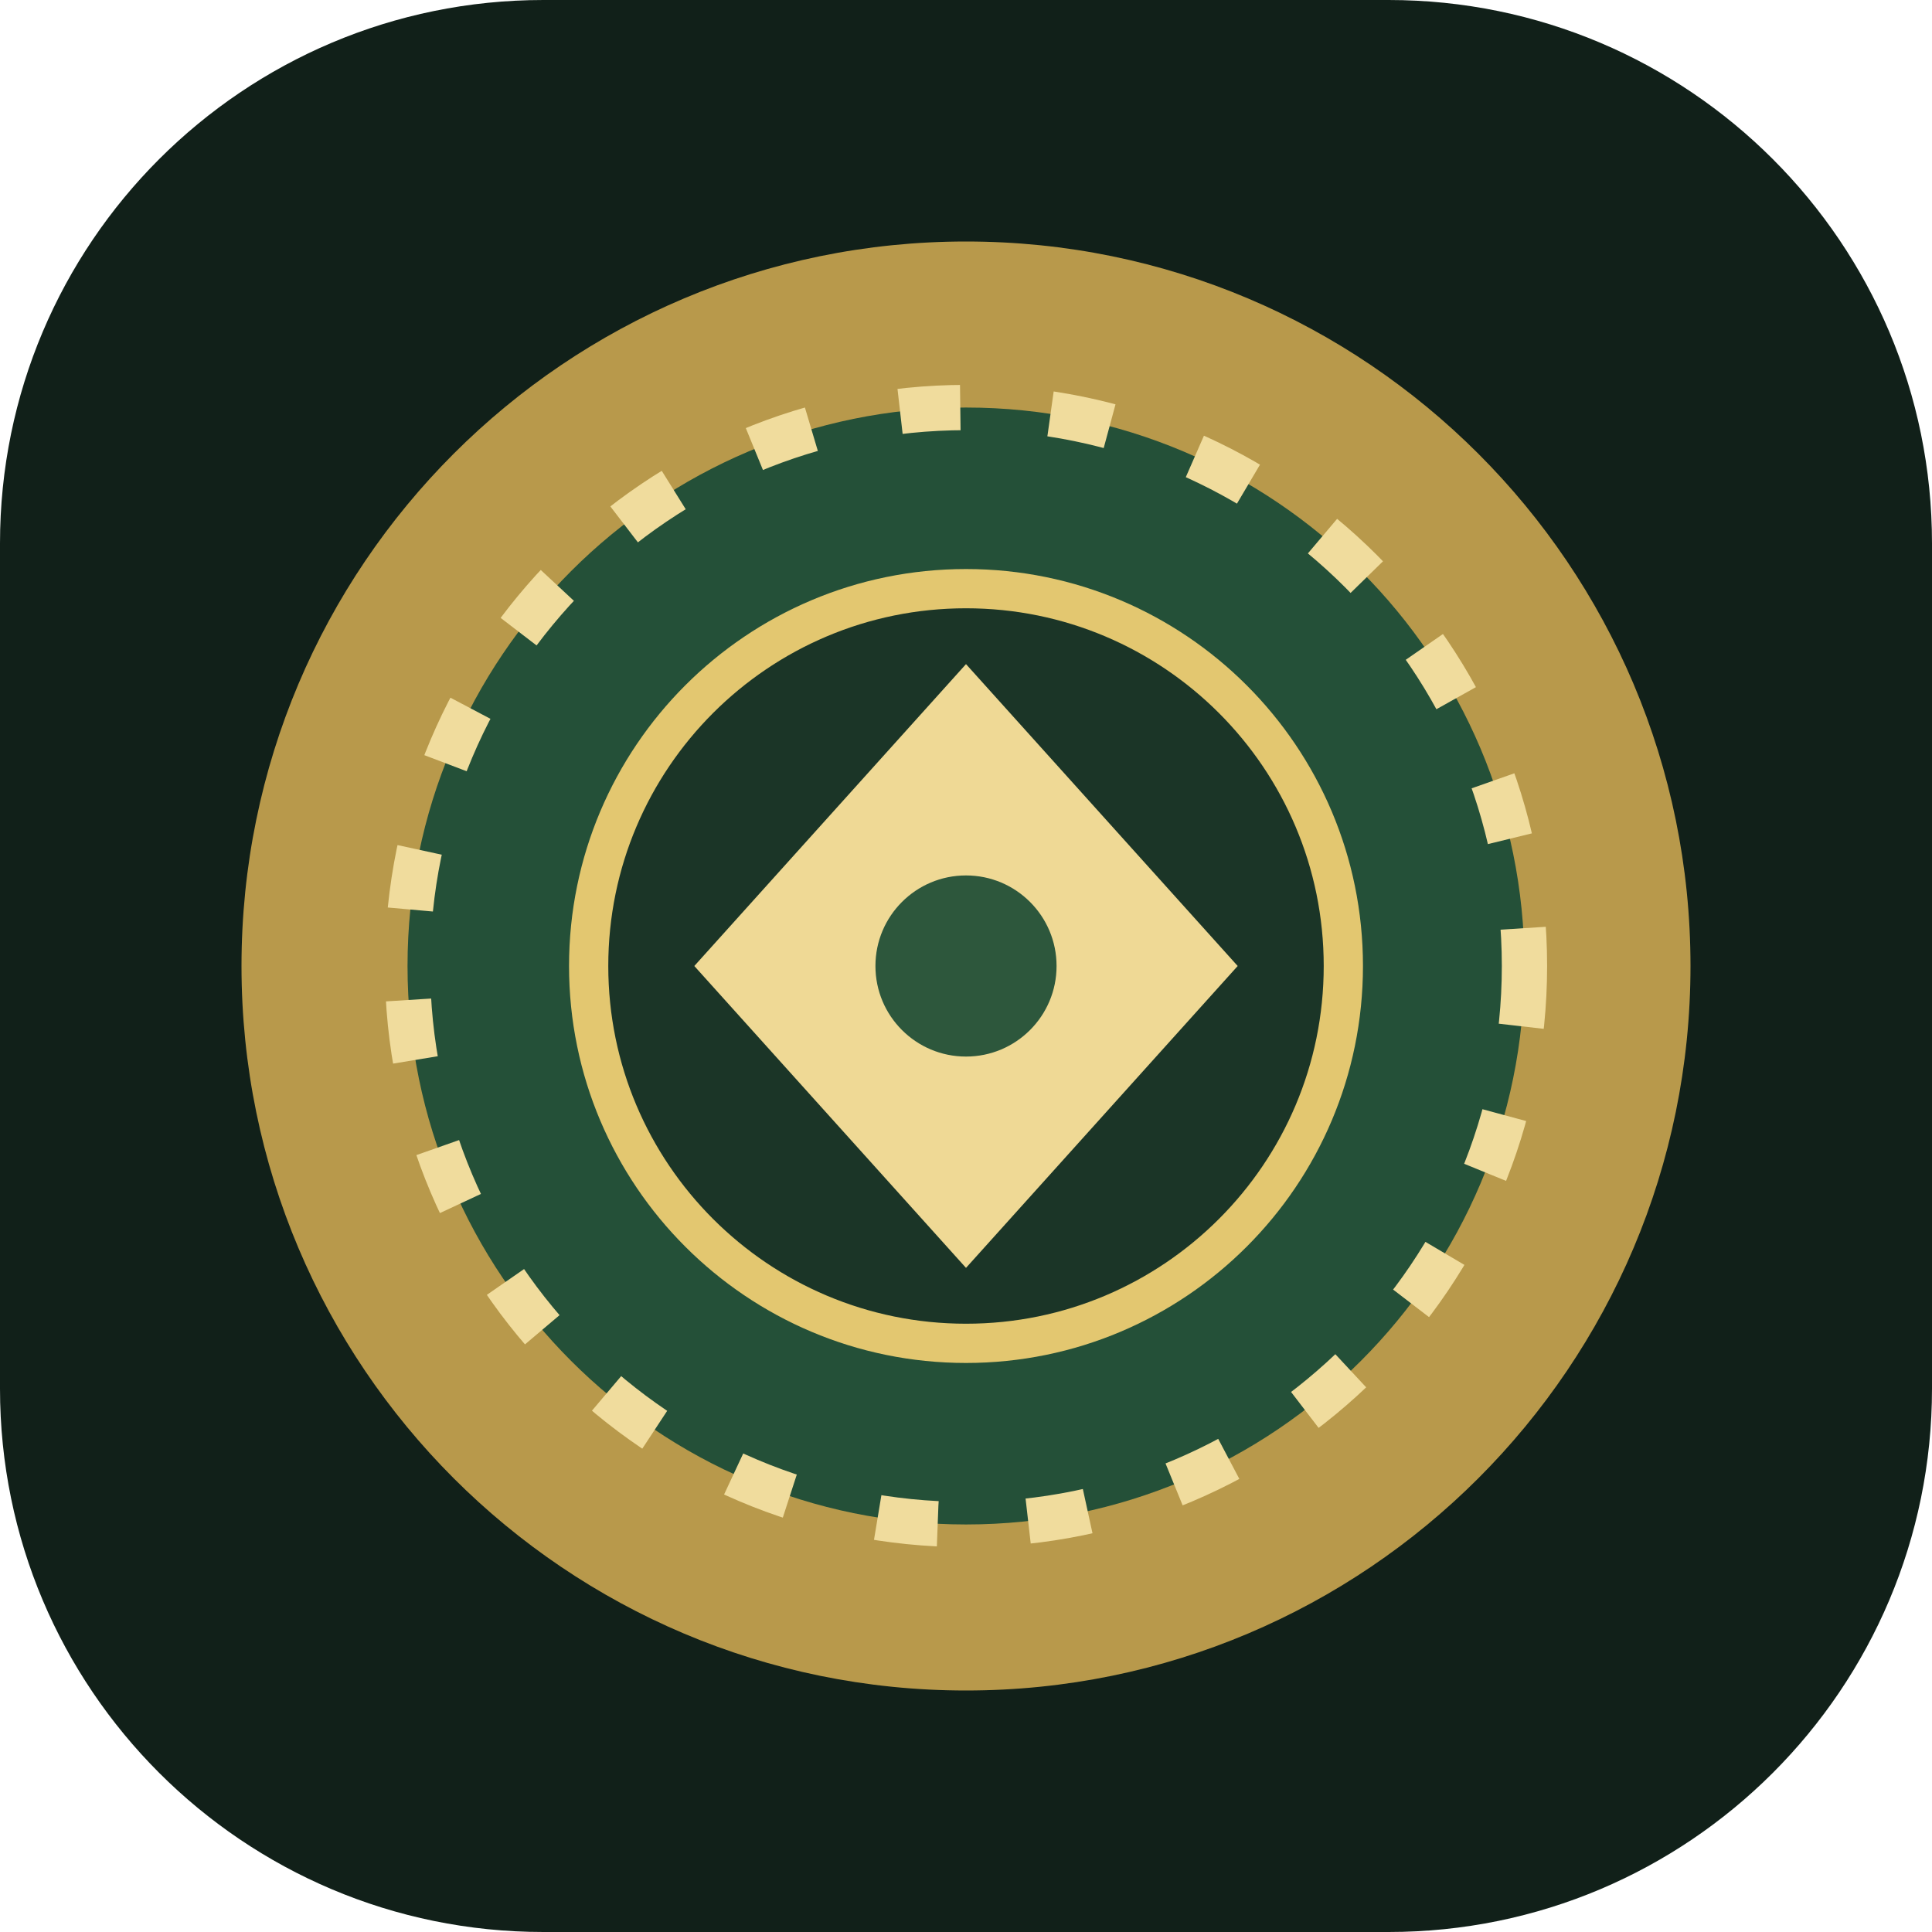
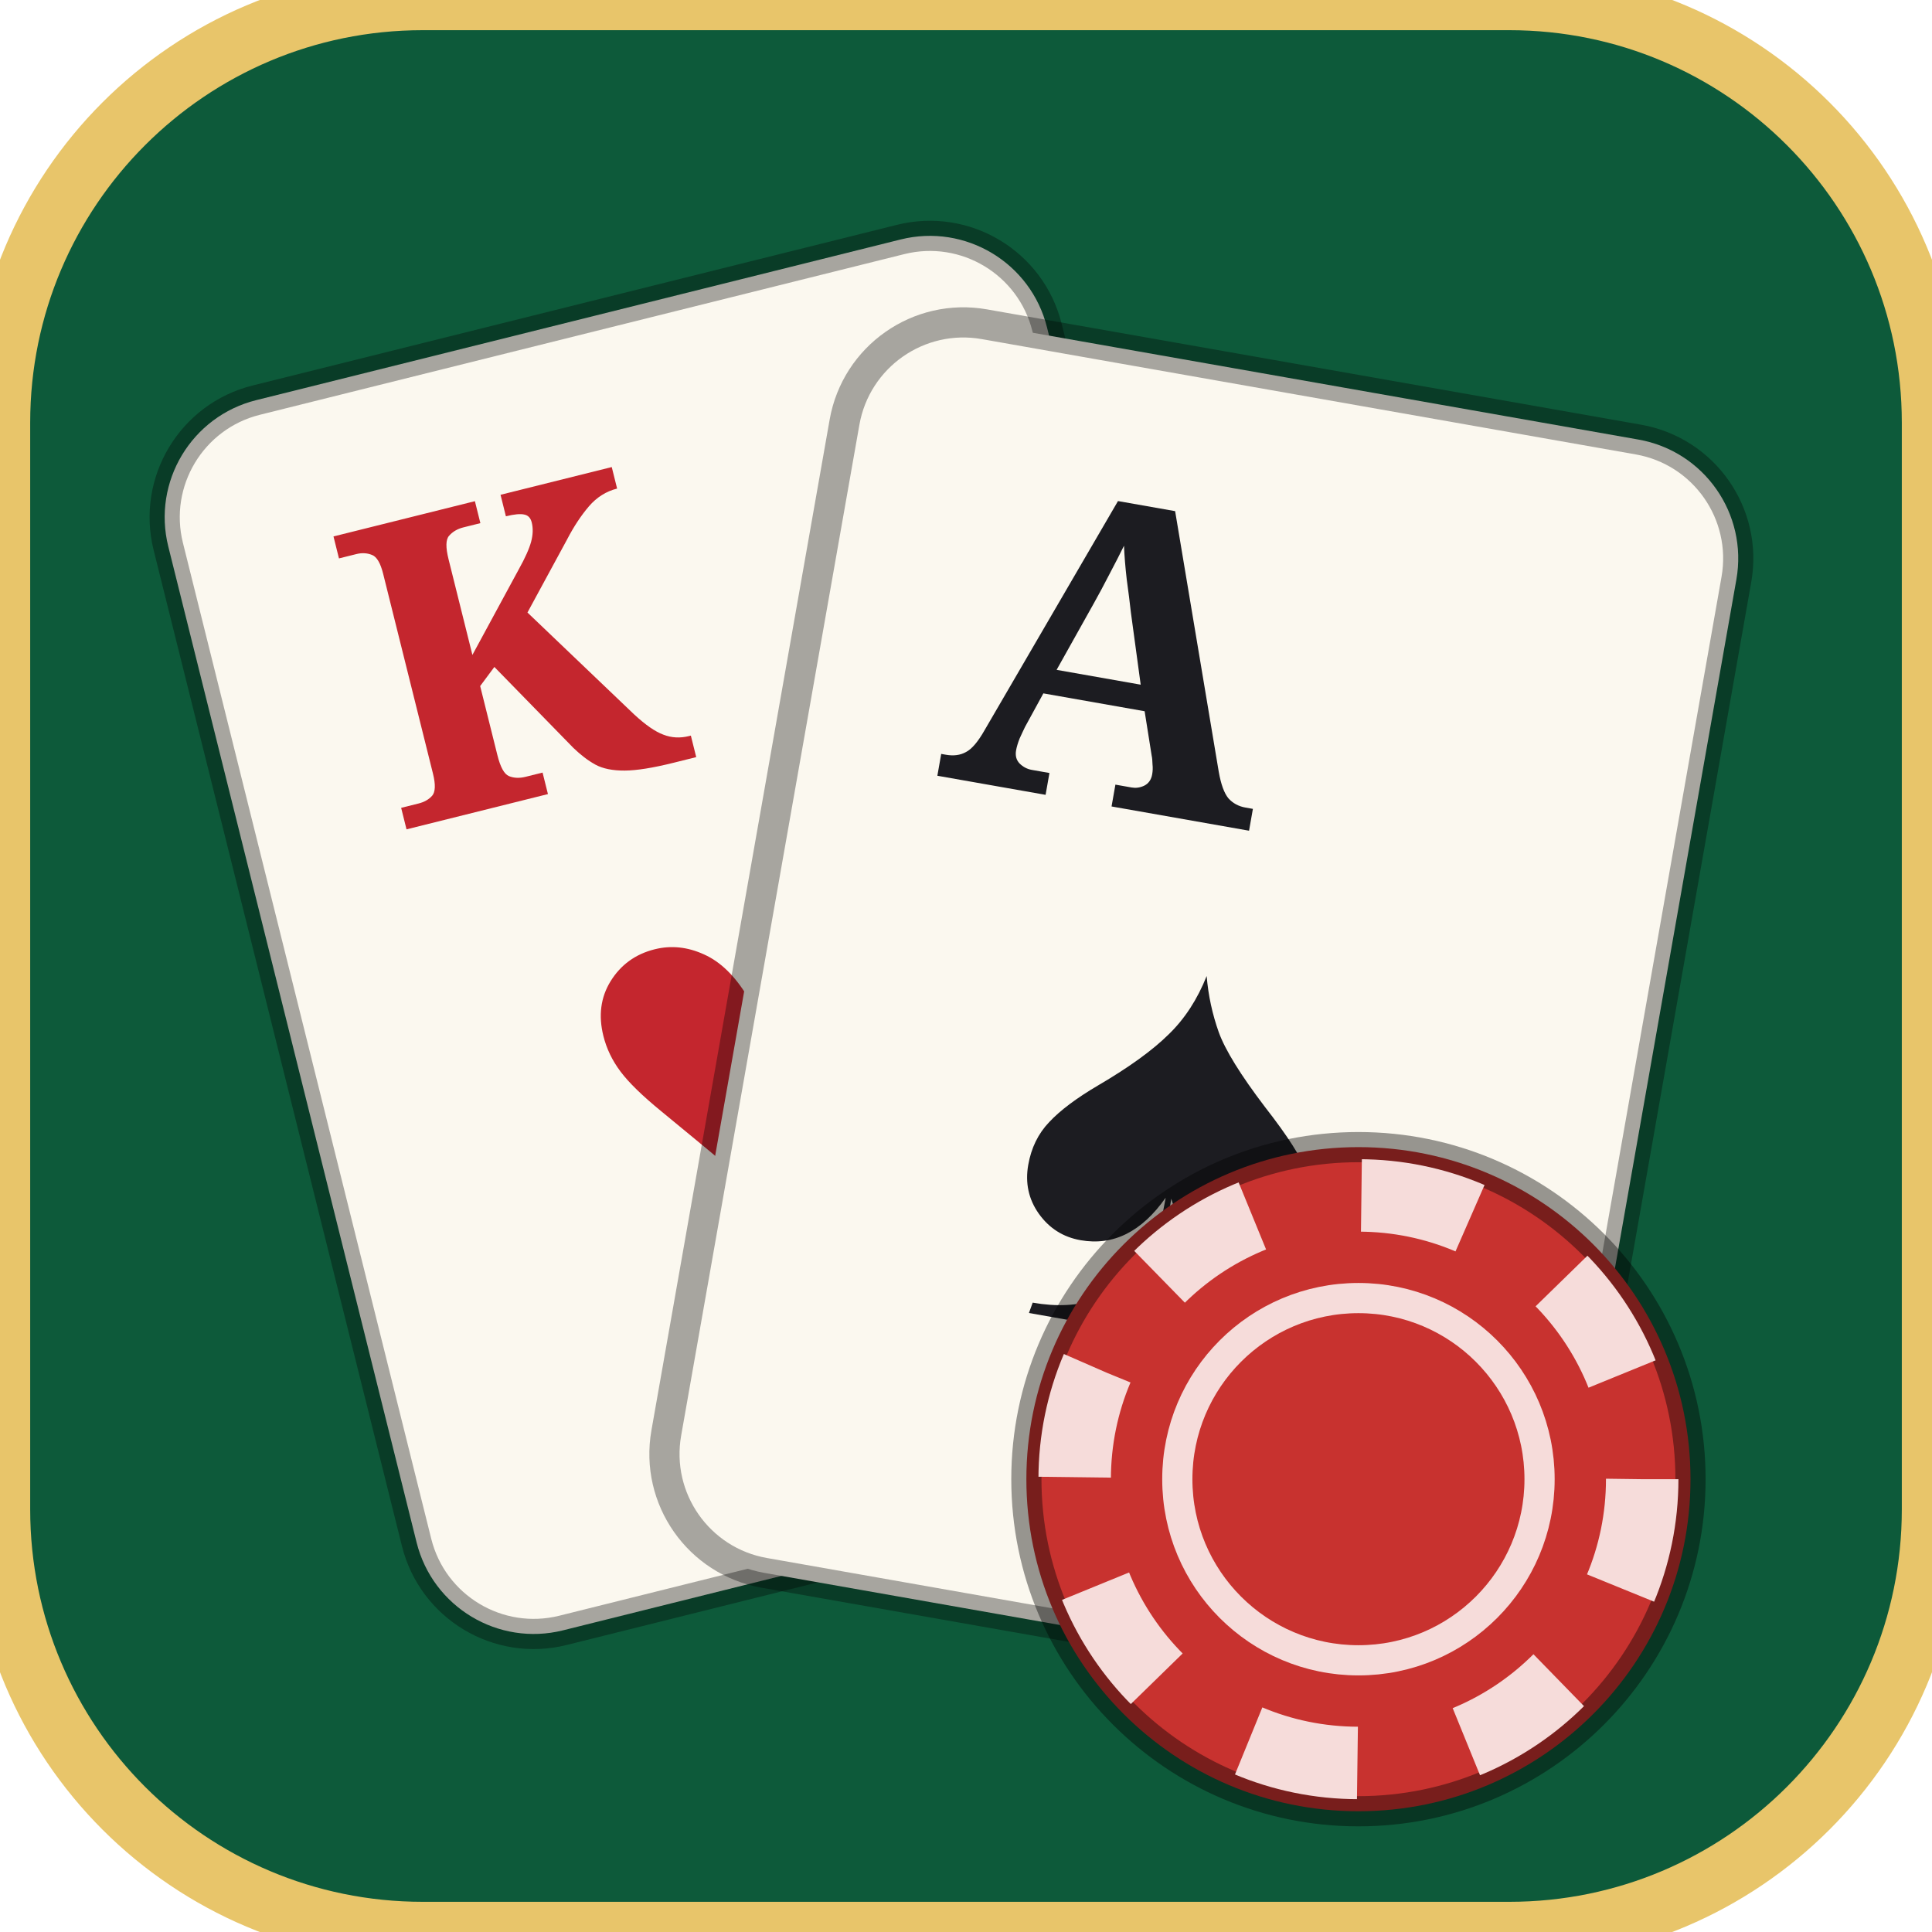
<svg xmlns="http://www.w3.org/2000/svg" viewBox="0 0 64 64">
-   <rect width="64" height="64" rx="18" fill="#112019" />
-   <circle cx="32" cy="32" r="24" fill="#b8994b" />
-   <circle cx="32" cy="32" r="18.5" fill="#245038" stroke="#f0dc9d" stroke-width="1.5" stroke-dasharray="2 3" />
-   <circle cx="32" cy="32" r="12.5" fill="#1b3527" stroke="#e3c770" stroke-width="1.3" />
-   <path d="m32 22 9 10-9 10-9-10z" fill="#efd995" />
-   <circle cx="32" cy="32" r="3" fill="#2d573c" />
+   <rect width="64" height="64" rx="14" fill="#0d5a3a" />
+   <rect width="64" height="64" rx="14" fill="none" stroke="#e8c56a" stroke-width="2" />
+   <g transform="rotate(-14 24 30)">
+     <rect x="9" y="10" width="30" height="42" rx="4" fill="#fbf8ef" stroke="#0005" />
+     <text x="14" y="25" font-family="Georgia,serif" font-weight="700" font-size="14" fill="#c4262e">K</text>
+     <text x="24" y="42" text-anchor="middle" font-size="20" fill="#c4262e">♥︎</text>
+   </g>
+   <g transform="rotate(10 38 32)">
+     <rect x="25" y="12" width="30" height="42" rx="4" fill="#fbf8ef" stroke="#0005" />
+     <text x="30" y="27" font-family="Georgia,serif" font-weight="700" font-size="14" fill="#1c1c21">A</text>
+     <text x="40" y="44" text-anchor="middle" font-size="20" fill="#1c1c21">♠︎</text>
+   </g>
+   <circle cx="45" cy="49" r="11" fill="#c8322f" stroke="#0006" />
+   <circle cx="45" cy="49" r="9.4" fill="none" stroke="#f6dcda" stroke-width="2.4" stroke-dasharray="3.7 3.7" />
+   <circle cx="45" cy="49" r="6" fill="none" stroke="#f6dcda" stroke-width="1" />
</svg>
